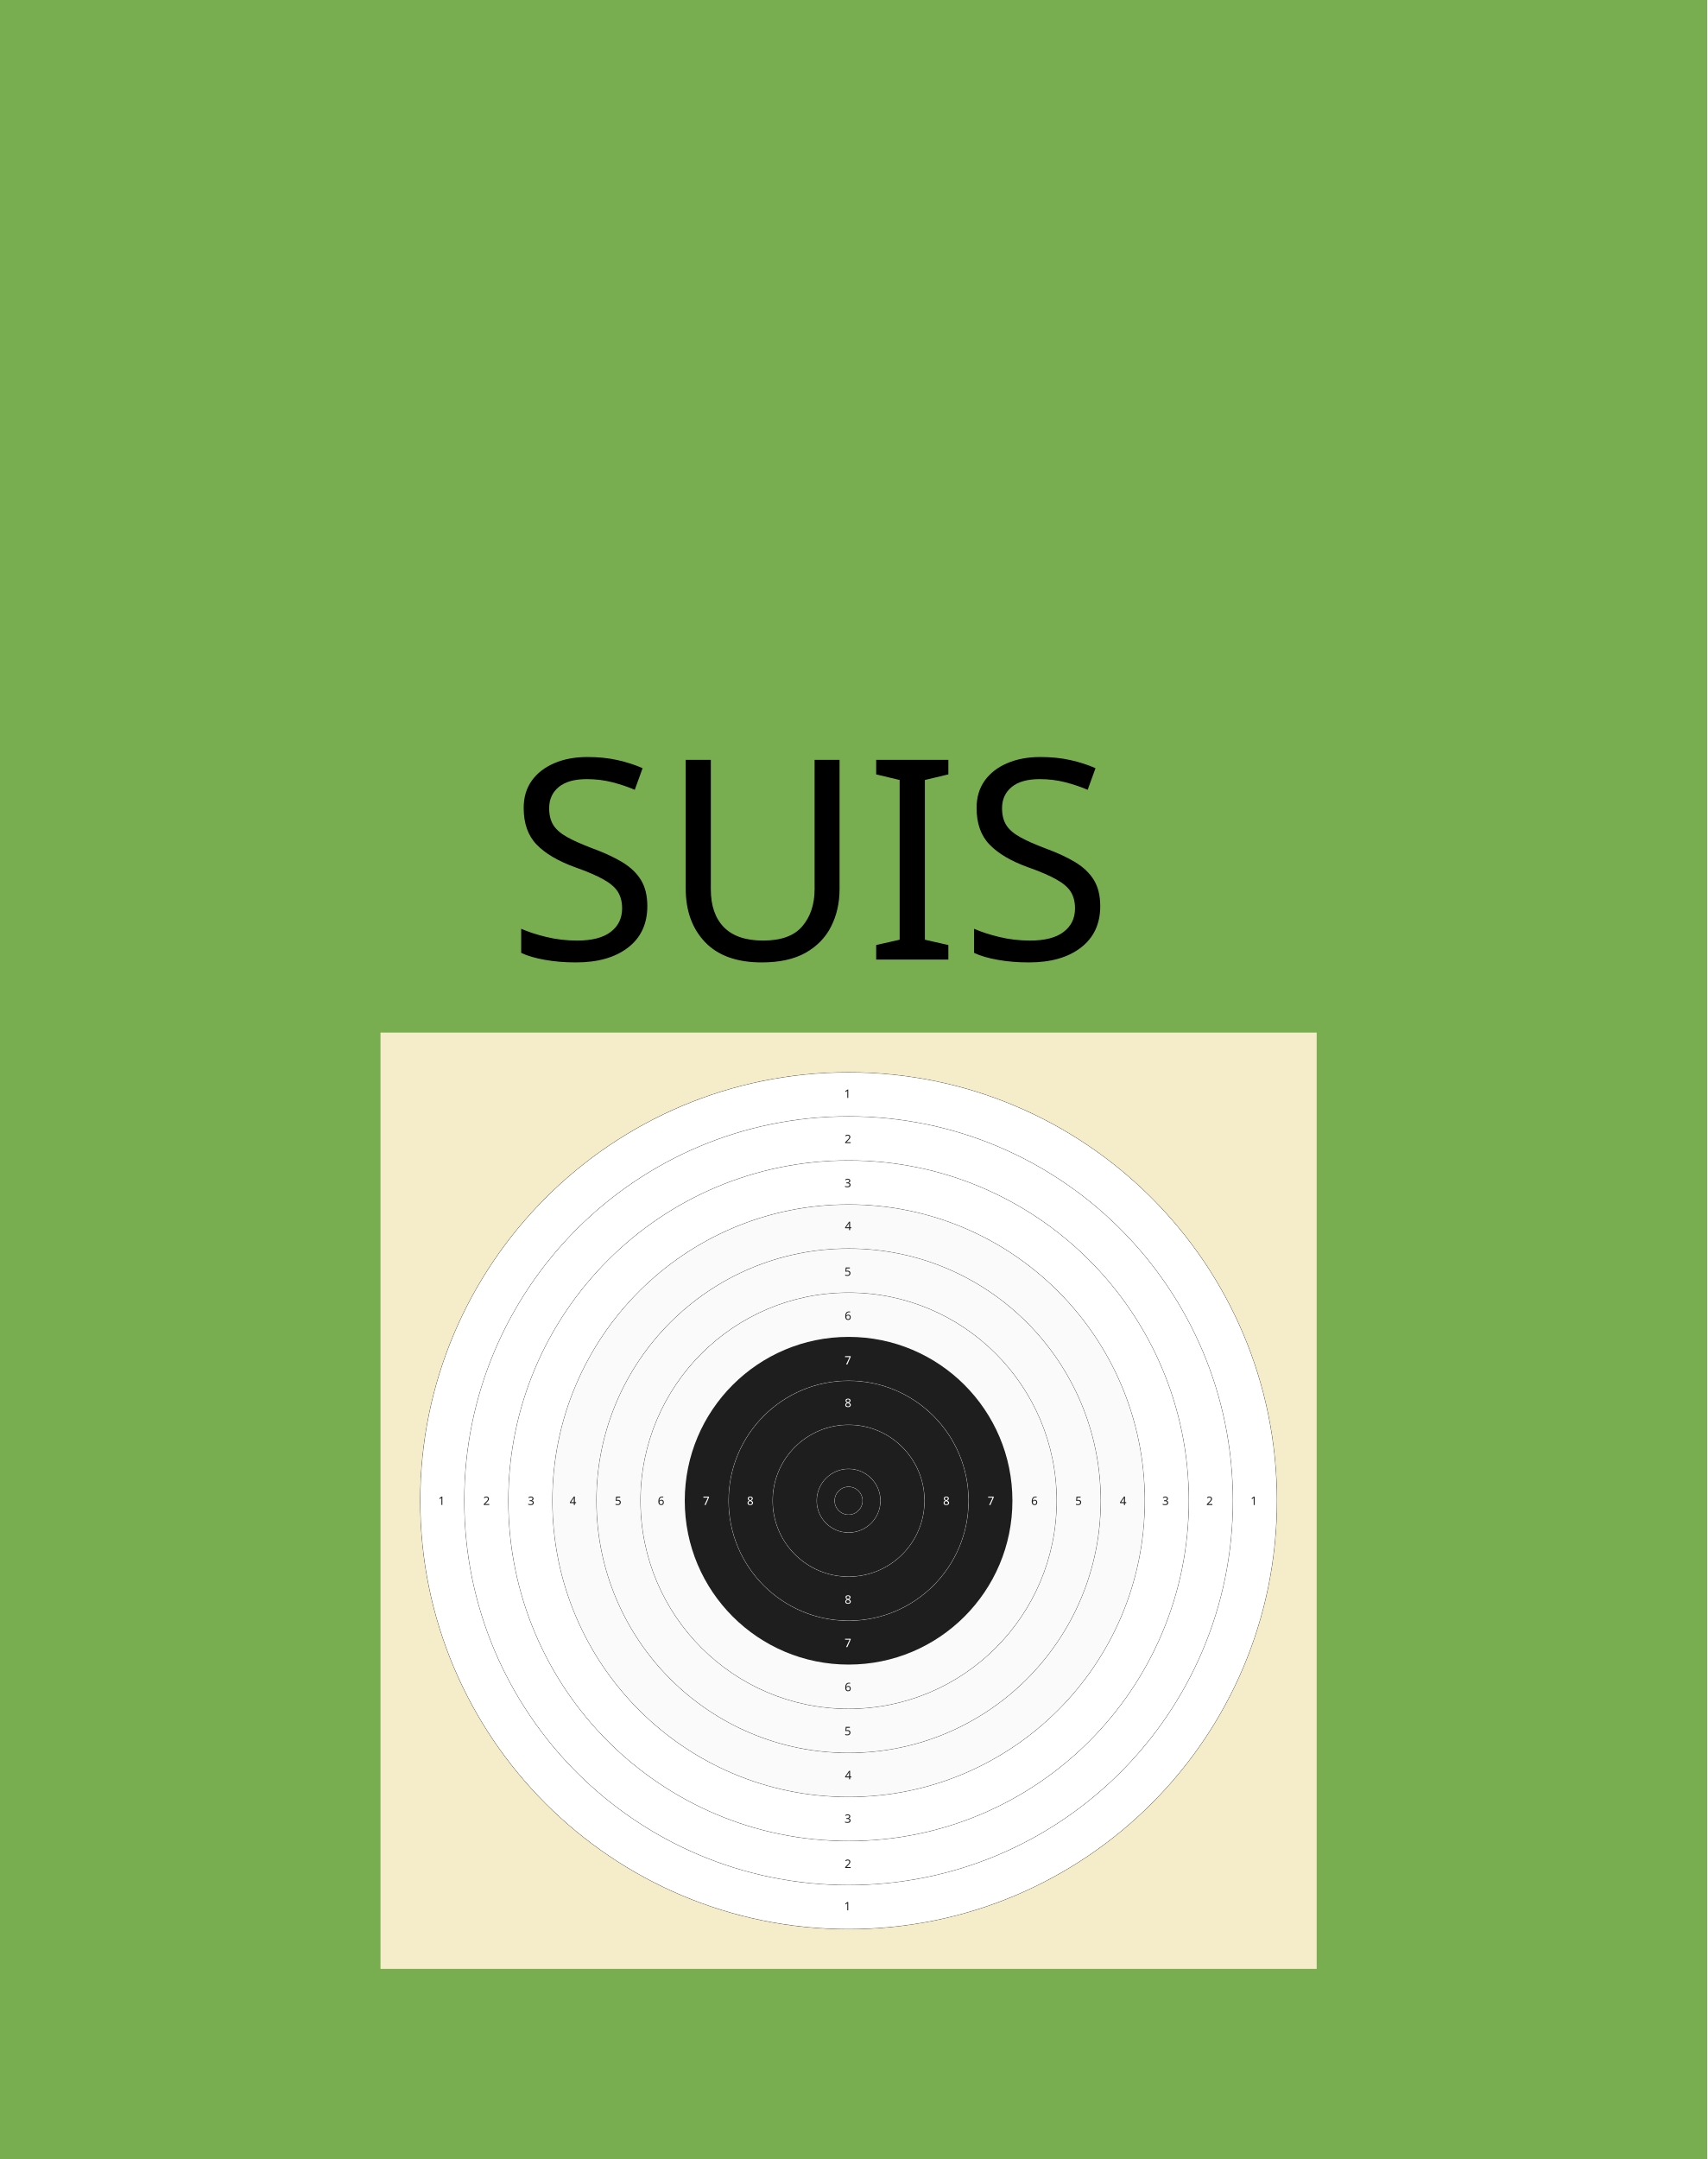
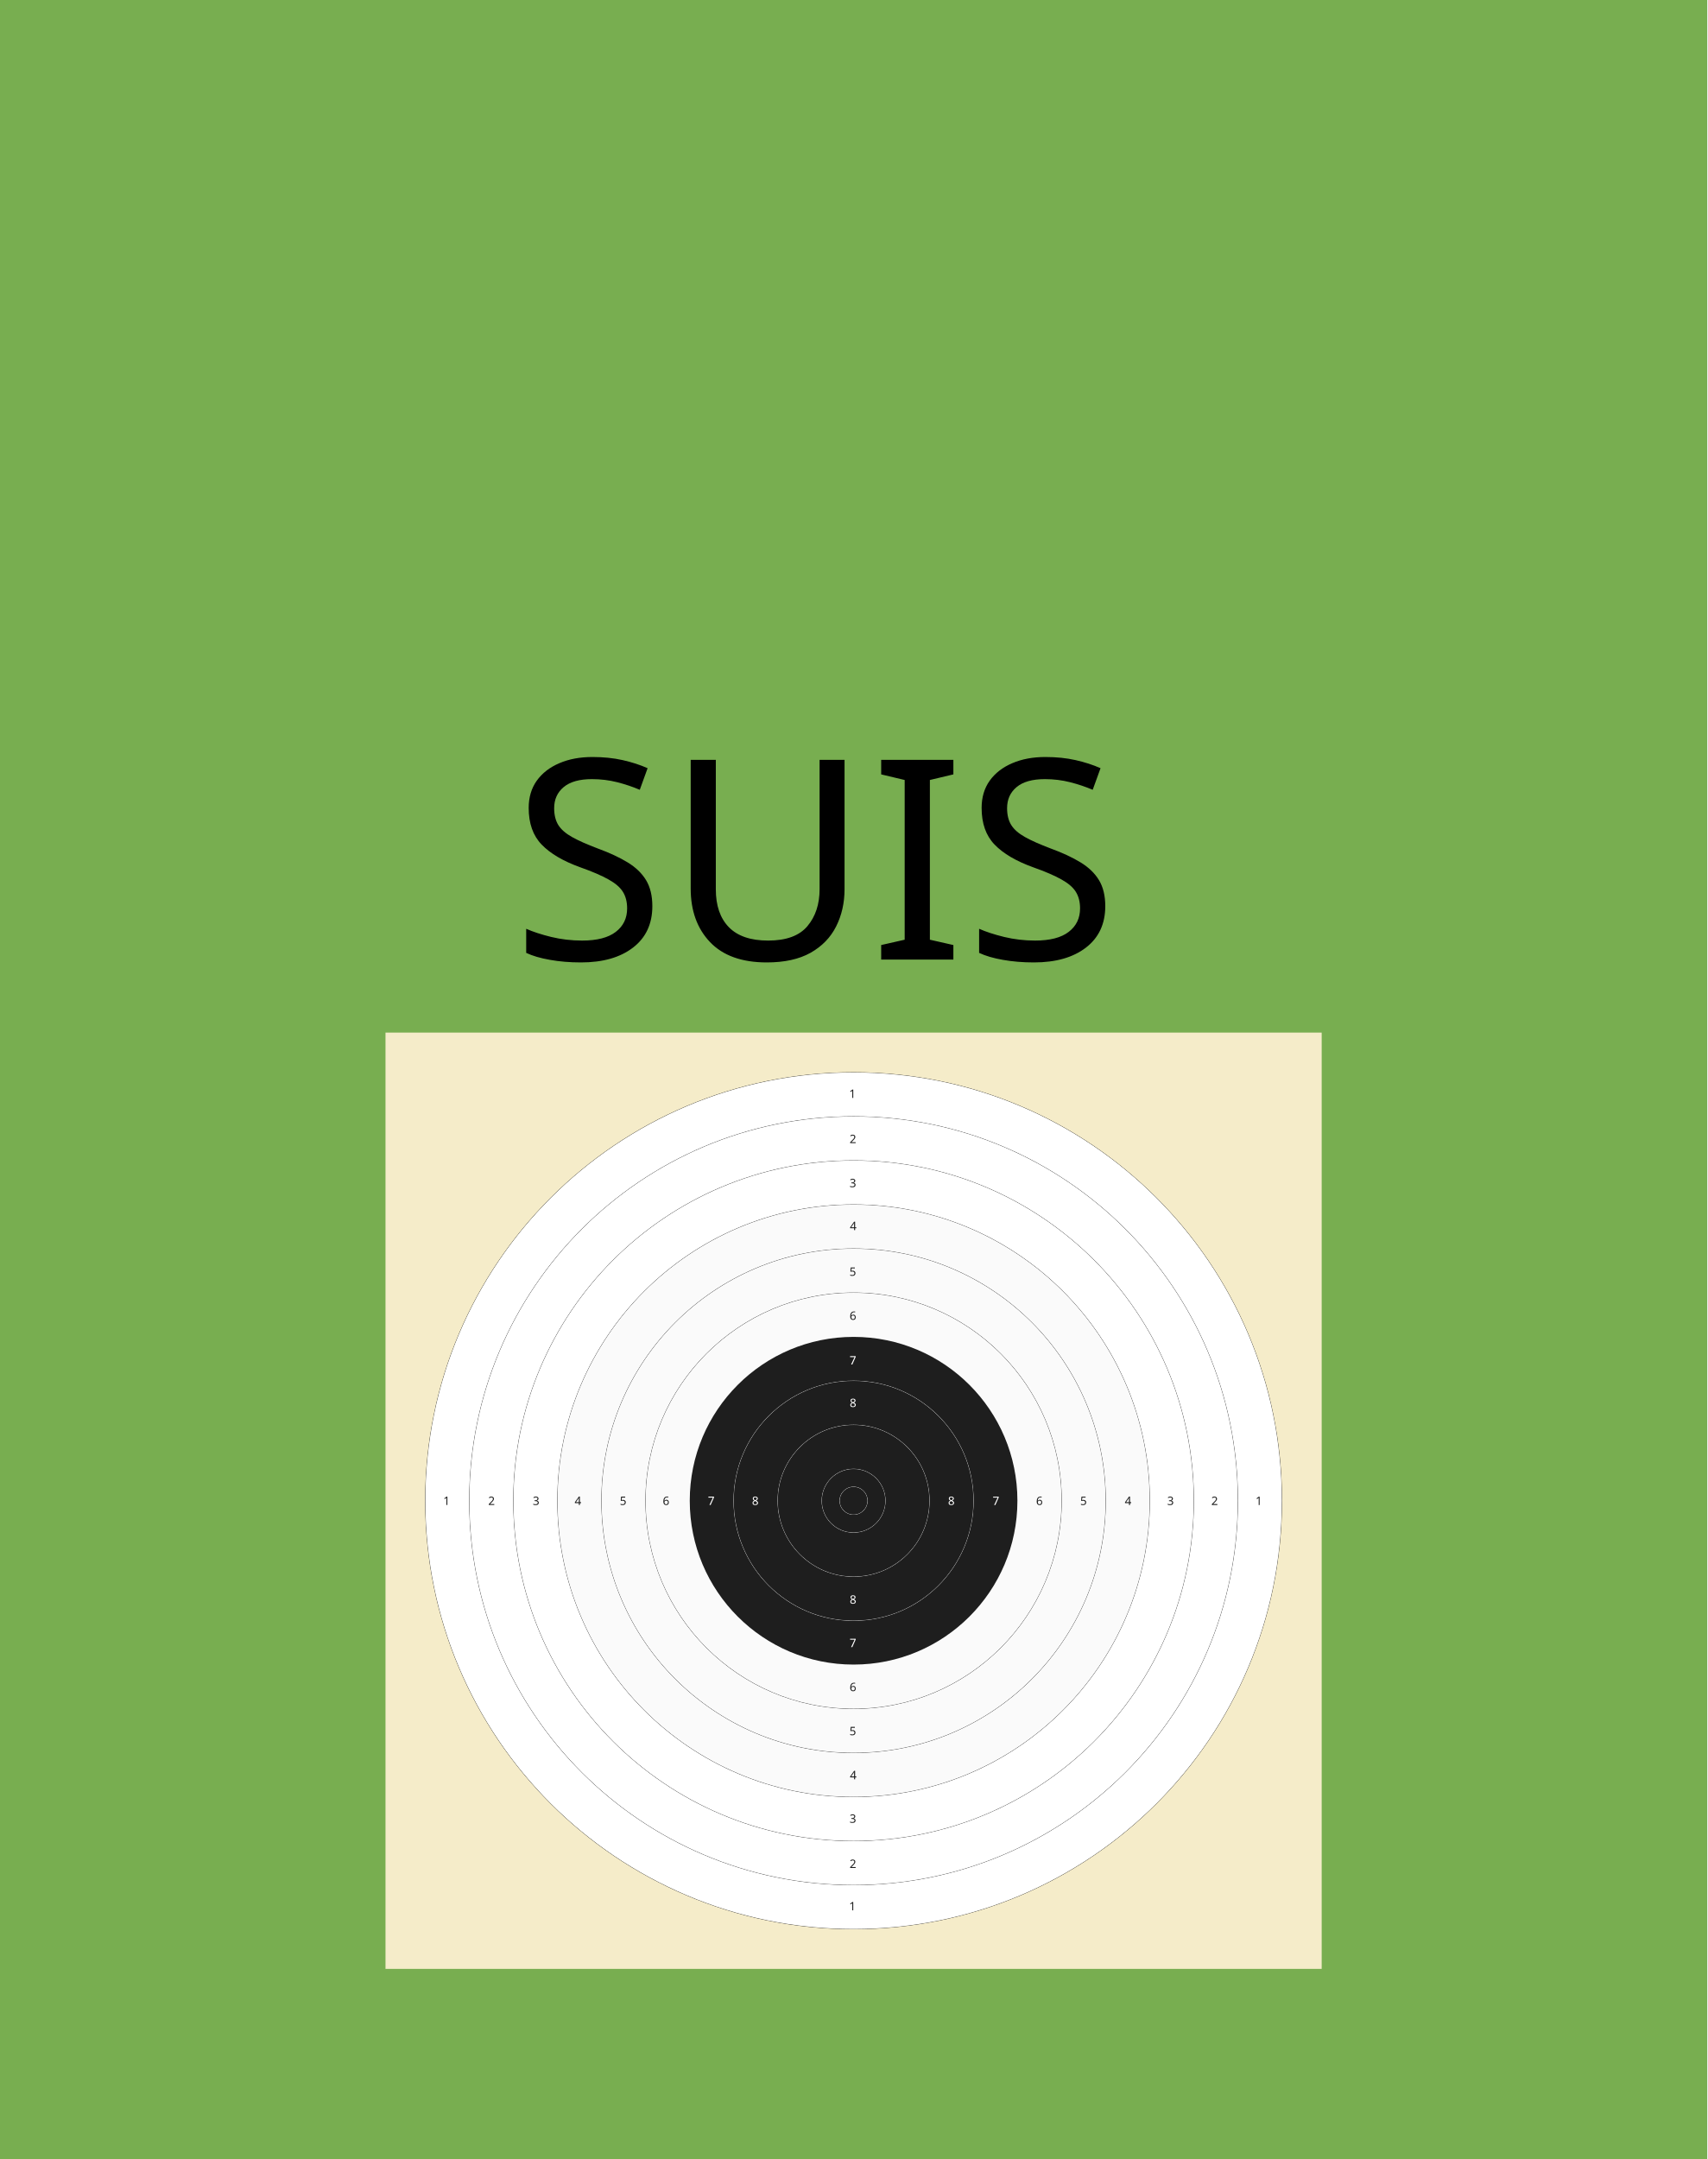
<svg xmlns="http://www.w3.org/2000/svg" width="310mm" height="392mm" viewBox="0 0 310 392" version="1.1" id="svg838">
  <defs id="defs832" />
  <g id="layer1" transform="translate(0,95)">
    <g id="g866" transform="translate(-1502.696,-367.7371)">
      <rect y="272.737" x="1502.696" height="392" width="310" id="rect839" style="opacity:1;fill:#78ae50;fill-opacity:1;stroke:none;stroke-width:0.195;stroke-linecap:round;stroke-linejoin:round;stroke-miterlimit:4;stroke-dasharray:none;stroke-opacity:1;paint-order:markers stroke fill" />
-       <rect y="460.219" x="1571.789" height="170" width="170" id="rect848" style="opacity:1;fill:#f5ecc9;fill-opacity:1;stroke:none;stroke-width:0.123;stroke-linecap:round;stroke-linejoin:round;stroke-miterlimit:4;stroke-dasharray:none;stroke-opacity:1;paint-order:markers stroke fill" />
-       <g transform="matrix(0.09326425,0,0,0.09326425,1833.851,480.6152)" id="g835" style="stroke:#ffffff;stroke-width:0.933;stroke-miterlimit:4;stroke-dasharray:none;stroke-opacity:1">
+       <rect y="460.219" x="1572.696" height="170" width="170" id="rect848" style="opacity:1;fill:#f5ecc9;fill-opacity:1;stroke:none;stroke-width:0.123;stroke-linecap:round;stroke-linejoin:round;stroke-miterlimit:4;stroke-dasharray:none;stroke-opacity:1;paint-order:markers stroke fill" />
+       <g transform="matrix(0.09326425,0,0,0.09326425,1834.758,480.6152)" id="g835" style="stroke:#ffffff;stroke-width:0.933;stroke-miterlimit:4;stroke-dasharray:none;stroke-opacity:1">
        <circle cy="692.693" cx="-1898.499" id="circle926" style="opacity:1;fill:#ffffff;fill-opacity:1;stroke:#1e1e1e;stroke-width:1.074;stroke-linecap:round;stroke-linejoin:round;stroke-miterlimit:4;stroke-dasharray:none;stroke-opacity:1;paint-order:markers stroke fill" r="833.652" />
        <circle r="747.874" style="opacity:1;fill:#ffffff;fill-opacity:1;stroke:#1e1e1e;stroke-width:1.074;stroke-linecap:round;stroke-linejoin:round;stroke-miterlimit:4;stroke-dasharray:none;stroke-opacity:1;paint-order:markers stroke fill" id="circle924" cx="-1898.499" cy="692.693" />
        <circle cy="692.693" cx="-1898.499" id="ellipse922" style="opacity:1;fill:#ffffff;fill-opacity:1;stroke:#1e1e1e;stroke-width:1.074;stroke-linecap:round;stroke-linejoin:round;stroke-miterlimit:4;stroke-dasharray:none;stroke-opacity:1;paint-order:markers stroke fill" r="662.096" />
        <circle style="opacity:1;fill:#fafafa;fill-opacity:1;stroke:#1e1e1e;stroke-width:1.075;stroke-linecap:round;stroke-linejoin:round;stroke-miterlimit:4;stroke-dasharray:none;stroke-opacity:1;paint-order:markers stroke fill" id="ellipse920" cx="-1898.499" cy="692.693" r="576.318" />
        <circle cy="692.693" cx="-1898.499" id="ellipse918" style="opacity:1;fill:#fafafa;fill-opacity:1;stroke:#1e1e1e;stroke-width:1.075;stroke-linecap:round;stroke-linejoin:round;stroke-miterlimit:4;stroke-dasharray:none;stroke-opacity:1;paint-order:markers stroke fill" r="490.54" />
        <ellipse style="opacity:1;fill:#fafafa;fill-opacity:1;stroke:#1e1e1e;stroke-width:1.076;stroke-linecap:round;stroke-linejoin:round;stroke-miterlimit:4;stroke-dasharray:none;stroke-opacity:1;paint-order:markers stroke fill" id="ellipse915" cx="-1898.499" cy="692.693" rx="404.762" ry="404.745" />
        <circle cy="692.693" cx="-1898.499" id="ellipse909" style="opacity:1;fill:#1e1e1e;fill-opacity:1;stroke:#ffffff;stroke-width:1.079;stroke-linecap:round;stroke-linejoin:round;stroke-miterlimit:4;stroke-dasharray:none;stroke-opacity:1;paint-order:markers stroke fill" r="318.983" />
        <circle style="opacity:1;fill:#1e1e1e;fill-opacity:1;stroke:#ffffff;stroke-width:1.072;stroke-linecap:round;stroke-linejoin:round;stroke-miterlimit:4;stroke-dasharray:none;stroke-opacity:1;paint-order:markers stroke fill" id="ellipse913" cx="-1898.499" cy="692.693" r="233.208" />
        <circle style="opacity:1;fill:#1e1e1e;fill-opacity:1;stroke:#ffffff;stroke-width:1.072;stroke-linecap:round;stroke-linejoin:round;stroke-miterlimit:4;stroke-dasharray:none;stroke-opacity:1;paint-order:markers stroke fill" id="ellipse911" cx="-1898.499" cy="692.693" r="147.431" />
        <ellipse style="opacity:1;fill:#1e1e1e;fill-opacity:1;stroke:#ffffff;stroke-width:1.074;stroke-linecap:round;stroke-linejoin:round;stroke-miterlimit:4;stroke-dasharray:none;stroke-opacity:1;paint-order:markers stroke fill" id="path4581" cx="-1898.499" cy="692.693" rx="61.652" ry="61.649" />
        <ellipse ry="26.805" rx="26.806" cy="692.693" cx="-1898.499" id="ellipse1156" style="opacity:1;fill:#1e1e1e;fill-opacity:1;stroke:#ffffff;stroke-width:1.072;stroke-linecap:round;stroke-linejoin:round;stroke-miterlimit:4;stroke-dasharray:none;stroke-opacity:1;paint-order:markers stroke fill" />
      </g>
-       <text xml:space="preserve" style="font-style:normal;font-weight:normal;font-size:50.8px;line-height:1.25;font-family:sans-serif;letter-spacing:0px;word-spacing:0px;fill:#000000;fill-opacity:1;stroke:none;stroke-width:0.265" x="1594.744" y="446.966" id="text1779">
-         <tspan id="tspan1777" x="1594.744" y="446.966" style="stroke-width:0.265">SUIS</tspan>
+       <text xml:space="preserve" style="font-style:normal;font-weight:normal;font-size:50.8px;line-height:1.25;font-family:sans-serif;letter-spacing:0px;word-spacing:0px;fill:#000000;fill-opacity:1;stroke:none;stroke-width:0.265" x="1595.651" y="446.966" id="text1779">
+         <tspan id="tspan1777" x="1595.651" y="446.966" style="stroke-width:0.265">SUIS</tspan>
      </text>
-       <g id="g1131" style="display:inline">
+       <g id="g1131" style="display:inline" transform="translate(0.9074724)">
        <g id="g936" transform="translate(-7.700047)">
          <text xml:space="preserve" style="font-style:normal;font-weight:normal;font-size:2.117px;line-height:1.25;font-family:sans-serif;letter-spacing:0px;word-spacing:0px;fill:#1e1e1e;fill-opacity:1;stroke:none;stroke-width:0.265" x="1589.974" y="545.993" id="text930">
            <tspan id="tspan928" x="1589.974" y="545.993" style="font-size:2.117px;fill:#1e1e1e;fill-opacity:1;stroke-width:0.265">1</tspan>
          </text>
          <text id="text942" y="545.993" x="1598.132" style="font-style:normal;font-weight:normal;font-size:2.117px;line-height:1.25;font-family:sans-serif;letter-spacing:0px;word-spacing:0px;fill:#1e1e1e;fill-opacity:1;stroke:none;stroke-width:0.265" xml:space="preserve">
            <tspan style="font-size:2.117px;fill:#1e1e1e;fill-opacity:1;stroke-width:0.265" y="545.993" x="1598.132" id="tspan940">2</tspan>
          </text>
          <text xml:space="preserve" style="font-style:normal;font-weight:normal;font-size:2.117px;line-height:1.25;font-family:sans-serif;letter-spacing:0px;word-spacing:0px;fill:#1e1e1e;fill-opacity:1;stroke:none;stroke-width:0.265" x="1606.232" y="545.993" id="text946">
            <tspan id="tspan944" x="1606.232" y="545.993" style="font-size:2.117px;fill:#1e1e1e;fill-opacity:1;stroke-width:0.265">3</tspan>
            <tspan id="tspan948" x="1606.232" y="548.639" style="font-size:2.117px;fill:#1e1e1e;fill-opacity:1;stroke-width:0.265" />
          </text>
          <text id="text954" y="545.993" x="1613.832" style="font-style:normal;font-weight:normal;font-size:2.117px;line-height:1.25;font-family:sans-serif;letter-spacing:0px;word-spacing:0px;fill:#1e1e1e;fill-opacity:1;stroke:none;stroke-width:0.265" xml:space="preserve">
            <tspan style="font-size:2.117px;fill:#1e1e1e;fill-opacity:1;stroke-width:0.265" y="545.993" x="1613.832" id="tspan950">4</tspan>
            <tspan style="font-size:2.117px;fill:#1e1e1e;fill-opacity:1;stroke-width:0.265" y="548.639" x="1613.832" id="tspan952" />
          </text>
          <text xml:space="preserve" style="font-style:normal;font-weight:normal;font-size:2.117px;line-height:1.25;font-family:sans-serif;letter-spacing:0px;word-spacing:0px;fill:#1e1e1e;fill-opacity:1;stroke:none;stroke-width:0.265" x="1622.032" y="545.993" id="text960">
            <tspan id="tspan956" x="1622.032" y="545.993" style="font-size:2.117px;fill:#1e1e1e;fill-opacity:1;stroke-width:0.265">5</tspan>
            <tspan id="tspan958" x="1622.032" y="548.639" style="font-size:2.117px;fill:#1e1e1e;fill-opacity:1;stroke-width:0.265" />
          </text>
          <text id="text966" y="545.993" x="1629.833" style="font-style:normal;font-weight:normal;font-size:2.117px;line-height:1.25;font-family:sans-serif;letter-spacing:0px;word-spacing:0px;fill:#1e1e1e;fill-opacity:1;stroke:none;stroke-width:0.265" xml:space="preserve">
            <tspan style="font-size:2.117px;fill:#1e1e1e;fill-opacity:1;stroke-width:0.265" y="545.993" x="1629.833" id="tspan962">6</tspan>
            <tspan style="font-size:2.117px;fill:#1e1e1e;fill-opacity:1;stroke-width:0.265" y="548.639" x="1629.833" id="tspan964" />
          </text>
          <text xml:space="preserve" style="font-style:normal;font-weight:normal;font-size:2.117px;line-height:1.25;font-family:sans-serif;letter-spacing:0px;word-spacing:0px;fill:#ffffff;fill-opacity:1;stroke:none;stroke-width:0.265" x="1638.033" y="545.993" id="text972">
            <tspan id="tspan968" x="1638.033" y="545.993" style="font-size:2.117px;fill:#ffffff;fill-opacity:1;stroke-width:0.265">7</tspan>
            <tspan id="tspan970" x="1638.033" y="548.639" style="font-size:2.117px;fill:#ffffff;fill-opacity:1;stroke-width:0.265" />
          </text>
          <text id="text978" y="545.993" x="1646.033" style="font-style:normal;font-weight:normal;font-size:2.117px;line-height:1.25;font-family:sans-serif;letter-spacing:0px;word-spacing:0px;fill:#ffffff;fill-opacity:1;stroke:none;stroke-width:0.265" xml:space="preserve">
            <tspan id="tspan980" style="font-size:2.117px;fill:#ffffff;fill-opacity:1;stroke-width:0.265" y="545.993" x="1646.033">8</tspan>
            <tspan style="font-size:2.117px;fill:#ffffff;fill-opacity:1;stroke-width:0.265" y="548.639" x="1646.033" id="tspan976" />
          </text>
        </g>
        <g transform="translate(36.79969,0.2998958)" id="g1028">
          <text id="text986" y="545.693" x="1692.973" style="font-style:normal;font-weight:normal;font-size:2.117px;line-height:1.25;font-family:sans-serif;letter-spacing:0px;word-spacing:0px;fill:#1e1e1e;fill-opacity:1;stroke:none;stroke-width:0.265" xml:space="preserve">
            <tspan style="font-size:2.117px;fill:#1e1e1e;fill-opacity:1;stroke-width:0.265" y="545.693" x="1692.973" id="tspan984">1</tspan>
          </text>
          <text xml:space="preserve" style="font-style:normal;font-weight:normal;font-size:2.117px;line-height:1.25;font-family:sans-serif;letter-spacing:0px;word-spacing:0px;fill:#1e1e1e;fill-opacity:1;stroke:none;stroke-width:0.265" x="1684.932" y="545.693" id="text990">
            <tspan id="tspan988" x="1684.932" y="545.693" style="font-size:2.117px;fill:#1e1e1e;fill-opacity:1;stroke-width:0.265">2</tspan>
          </text>
          <text id="text996" y="545.693" x="1676.932" style="font-style:normal;font-weight:normal;font-size:2.117px;line-height:1.25;font-family:sans-serif;letter-spacing:0px;word-spacing:0px;fill:#1e1e1e;fill-opacity:1;stroke:none;stroke-width:0.265" xml:space="preserve">
            <tspan style="font-size:2.117px;fill:#1e1e1e;fill-opacity:1;stroke-width:0.265" y="545.693" x="1676.932" id="tspan992">3</tspan>
            <tspan style="font-size:2.117px;fill:#1e1e1e;fill-opacity:1;stroke-width:0.265" y="548.339" x="1676.932" id="tspan994" />
          </text>
          <text xml:space="preserve" style="font-style:normal;font-weight:normal;font-size:2.117px;line-height:1.25;font-family:sans-serif;letter-spacing:0px;word-spacing:0px;fill:#1e1e1e;fill-opacity:1;stroke:none;stroke-width:0.265" x="1669.232" y="545.693" id="text1002">
            <tspan id="tspan998" x="1669.232" y="545.693" style="font-size:2.117px;fill:#1e1e1e;fill-opacity:1;stroke-width:0.265">4</tspan>
            <tspan id="tspan1000" x="1669.232" y="548.339" style="font-size:2.117px;fill:#1e1e1e;fill-opacity:1;stroke-width:0.265" />
          </text>
          <text id="text1008" y="545.693" x="1661.132" style="font-style:normal;font-weight:normal;font-size:2.117px;line-height:1.25;font-family:sans-serif;letter-spacing:0px;word-spacing:0px;fill:#1e1e1e;fill-opacity:1;stroke:none;stroke-width:0.265" xml:space="preserve">
            <tspan style="font-size:2.117px;fill:#1e1e1e;fill-opacity:1;stroke-width:0.265" y="545.693" x="1661.132" id="tspan1004">5</tspan>
            <tspan style="font-size:2.117px;fill:#1e1e1e;fill-opacity:1;stroke-width:0.265" y="548.339" x="1661.132" id="tspan1006" />
          </text>
          <text xml:space="preserve" style="font-style:normal;font-weight:normal;font-size:2.117px;line-height:1.25;font-family:sans-serif;letter-spacing:0px;word-spacing:0px;fill:#1e1e1e;fill-opacity:1;stroke:none;stroke-width:0.265" x="1653.133" y="545.693" id="text1014">
            <tspan id="tspan1010" x="1653.133" y="545.693" style="font-size:2.117px;fill:#1e1e1e;fill-opacity:1;stroke-width:0.265">6</tspan>
            <tspan id="tspan1012" x="1653.133" y="548.339" style="font-size:2.117px;fill:#1e1e1e;fill-opacity:1;stroke-width:0.265" />
          </text>
          <text id="text1020" y="545.693" x="1645.233" style="font-style:normal;font-weight:normal;font-size:2.117px;line-height:1.25;font-family:sans-serif;letter-spacing:0px;word-spacing:0px;fill:#ffffff;fill-opacity:1;stroke:none;stroke-width:0.265" xml:space="preserve">
            <tspan style="font-size:2.117px;fill:#ffffff;fill-opacity:1;stroke-width:0.265" y="545.693" x="1645.233" id="tspan1016">7</tspan>
            <tspan style="font-size:2.117px;fill:#ffffff;fill-opacity:1;stroke-width:0.265" y="548.339" x="1645.233" id="tspan1018" />
          </text>
          <text xml:space="preserve" style="font-style:normal;font-weight:normal;font-size:2.117px;line-height:1.25;font-family:sans-serif;letter-spacing:0px;word-spacing:0px;fill:#ffffff;fill-opacity:1;stroke:none;stroke-width:0.265" x="1637.133" y="545.693" id="text1026">
            <tspan x="1637.133" y="545.693" style="font-size:2.117px;fill:#ffffff;fill-opacity:1;stroke-width:0.265" id="tspan1022">8</tspan>
            <tspan id="tspan1024" x="1637.133" y="548.339" style="font-size:2.117px;fill:#ffffff;fill-opacity:1;stroke-width:0.265" />
          </text>
        </g>
        <g transform="translate(0,9.599632)" id="g1132">
          <text id="text1090" y="609.993" x="1655.974" style="font-style:normal;font-weight:normal;font-size:2.117px;line-height:1.25;font-family:sans-serif;letter-spacing:0px;word-spacing:0px;fill:#1e1e1e;fill-opacity:1;stroke:none;stroke-width:0.265" xml:space="preserve">
            <tspan style="font-size:2.117px;fill:#1e1e1e;fill-opacity:1;stroke-width:0.265" y="609.993" x="1655.974" id="tspan1088">1</tspan>
          </text>
          <text xml:space="preserve" style="font-style:normal;font-weight:normal;font-size:2.117px;line-height:1.25;font-family:sans-serif;letter-spacing:0px;word-spacing:0px;fill:#1e1e1e;fill-opacity:1;stroke:none;stroke-width:0.265" x="1656.055" y="602.293" id="text1094">
            <tspan id="tspan1092" x="1656.055" y="602.293" style="font-size:2.117px;fill:#1e1e1e;fill-opacity:1;stroke-width:0.265">2</tspan>
          </text>
          <text id="text1100" y="594.093" x="1656.051" style="font-style:normal;font-weight:normal;font-size:2.117px;line-height:1.25;font-family:sans-serif;letter-spacing:0px;word-spacing:0px;fill:#1e1e1e;fill-opacity:1;stroke:none;stroke-width:0.265" xml:space="preserve">
            <tspan style="font-size:2.117px;fill:#1e1e1e;fill-opacity:1;stroke-width:0.265" y="594.093" x="1656.051" id="tspan1096">3</tspan>
            <tspan style="font-size:2.117px;fill:#1e1e1e;fill-opacity:1;stroke-width:0.265" y="596.739" x="1656.051" id="tspan1098" />
          </text>
          <text xml:space="preserve" style="font-style:normal;font-weight:normal;font-size:2.117px;line-height:1.25;font-family:sans-serif;letter-spacing:0px;word-spacing:0px;fill:#1e1e1e;fill-opacity:1;stroke:none;stroke-width:0.265" x="1656.113" y="586.193" id="text1106">
            <tspan id="tspan1102" x="1656.113" y="586.193" style="font-size:2.117px;fill:#1e1e1e;fill-opacity:1;stroke-width:0.265">4</tspan>
            <tspan id="tspan1104" x="1656.113" y="588.839" style="font-size:2.117px;fill:#1e1e1e;fill-opacity:1;stroke-width:0.265" />
          </text>
          <text id="text1112" y="578.193" x="1656.037" style="font-style:normal;font-weight:normal;font-size:2.117px;line-height:1.25;font-family:sans-serif;letter-spacing:0px;word-spacing:0px;fill:#1e1e1e;fill-opacity:1;stroke:none;stroke-width:0.265" xml:space="preserve">
            <tspan style="font-size:2.117px;fill:#1e1e1e;fill-opacity:1;stroke-width:0.265" y="578.193" x="1656.037" id="tspan1108">5</tspan>
            <tspan style="font-size:2.117px;fill:#1e1e1e;fill-opacity:1;stroke-width:0.265" y="580.839" x="1656.037" id="tspan1110" />
          </text>
          <text xml:space="preserve" style="font-style:normal;font-weight:normal;font-size:2.117px;line-height:1.25;font-family:sans-serif;letter-spacing:0px;word-spacing:0px;fill:#1e1e1e;fill-opacity:1;stroke:none;stroke-width:0.265" x="1656.071" y="570.193" id="text1118">
            <tspan id="tspan1114" x="1656.071" y="570.193" style="font-size:2.117px;fill:#1e1e1e;fill-opacity:1;stroke-width:0.265">6</tspan>
            <tspan id="tspan1116" x="1656.071" y="572.839" style="font-size:2.117px;fill:#1e1e1e;fill-opacity:1;stroke-width:0.265" />
          </text>
          <text id="text1124" y="562.193" x="1656.06" style="font-style:normal;font-weight:normal;font-size:2.117px;line-height:1.25;font-family:sans-serif;letter-spacing:0px;word-spacing:0px;fill:#ffffff;fill-opacity:1;stroke:none;stroke-width:0.265" xml:space="preserve">
            <tspan style="font-size:2.117px;fill:#ffffff;fill-opacity:1;stroke-width:0.265" y="562.193" x="1656.06" id="tspan1120">7</tspan>
            <tspan style="font-size:2.117px;fill:#ffffff;fill-opacity:1;stroke-width:0.265" y="564.839" x="1656.06" id="tspan1122" />
          </text>
          <text xml:space="preserve" style="font-style:normal;font-weight:normal;font-size:2.117px;line-height:1.25;font-family:sans-serif;letter-spacing:0px;word-spacing:0px;fill:#ffffff;fill-opacity:1;stroke:none;stroke-width:0.265" x="1656.082" y="554.32" id="text1130">
            <tspan x="1656.082" y="554.32" style="font-size:2.117px;fill:#ffffff;fill-opacity:1;stroke-width:0.265" id="tspan1126">8</tspan>
            <tspan id="tspan1128" x="1656.082" y="556.966" style="font-size:2.117px;fill:#ffffff;fill-opacity:1;stroke-width:0.265" />
          </text>
        </g>
        <g transform="translate(-0.2426066,-27.00908)" id="g1074">
          <text id="text1032" y="499.093" x="1656.217" style="font-style:normal;font-weight:normal;font-size:2.117px;line-height:1.25;font-family:sans-serif;letter-spacing:0px;word-spacing:0px;fill:#1e1e1e;fill-opacity:1;stroke:none;stroke-width:0.265" xml:space="preserve">
            <tspan style="font-size:2.117px;fill:#1e1e1e;fill-opacity:1;stroke-width:0.265" y="499.093" x="1656.217" id="tspan1030">1</tspan>
          </text>
          <text xml:space="preserve" style="font-style:normal;font-weight:normal;font-size:2.117px;line-height:1.25;font-family:sans-serif;letter-spacing:0px;word-spacing:0px;fill:#1e1e1e;fill-opacity:1;stroke:none;stroke-width:0.265" x="1656.297" y="507.293" id="text1036">
            <tspan id="tspan1034" x="1656.297" y="507.293" style="font-size:2.117px;fill:#1e1e1e;fill-opacity:1;stroke-width:0.265">2</tspan>
          </text>
          <text id="text1042" y="515.293" x="1656.293" style="font-style:normal;font-weight:normal;font-size:2.117px;line-height:1.25;font-family:sans-serif;letter-spacing:0px;word-spacing:0px;fill:#1e1e1e;fill-opacity:1;stroke:none;stroke-width:0.265" xml:space="preserve">
            <tspan style="font-size:2.117px;fill:#1e1e1e;fill-opacity:1;stroke-width:0.265" y="515.293" x="1656.293" id="tspan1038">3</tspan>
            <tspan style="font-size:2.117px;fill:#1e1e1e;fill-opacity:1;stroke-width:0.265" y="517.939" x="1656.293" id="tspan1040" />
          </text>
          <text xml:space="preserve" style="font-style:normal;font-weight:normal;font-size:2.117px;line-height:1.25;font-family:sans-serif;letter-spacing:0px;word-spacing:0px;fill:#1e1e1e;fill-opacity:1;stroke:none;stroke-width:0.265" x="1656.355" y="523.093" id="text1048">
            <tspan id="tspan1044" x="1656.355" y="523.093" style="font-size:2.117px;fill:#1e1e1e;fill-opacity:1;stroke-width:0.265">4</tspan>
            <tspan id="tspan1046" x="1656.355" y="525.739" style="font-size:2.117px;fill:#1e1e1e;fill-opacity:1;stroke-width:0.265" />
          </text>
          <text id="text1054" y="531.393" x="1656.279" style="font-style:normal;font-weight:normal;font-size:2.117px;line-height:1.25;font-family:sans-serif;letter-spacing:0px;word-spacing:0px;fill:#1e1e1e;fill-opacity:1;stroke:none;stroke-width:0.265" xml:space="preserve">
            <tspan style="font-size:2.117px;fill:#1e1e1e;fill-opacity:1;stroke-width:0.265" y="531.393" x="1656.279" id="tspan1050">5</tspan>
            <tspan style="font-size:2.117px;fill:#1e1e1e;fill-opacity:1;stroke-width:0.265" y="534.039" x="1656.279" id="tspan1052" />
          </text>
          <text xml:space="preserve" style="font-style:normal;font-weight:normal;font-size:2.117px;line-height:1.25;font-family:sans-serif;letter-spacing:0px;word-spacing:0px;fill:#1e1e1e;fill-opacity:1;stroke:none;stroke-width:0.265" x="1656.314" y="539.393" id="text1060">
            <tspan id="tspan1056" x="1656.314" y="539.393" style="font-size:2.117px;fill:#1e1e1e;fill-opacity:1;stroke-width:0.265">6</tspan>
            <tspan id="tspan1058" x="1656.314" y="542.039" style="font-size:2.117px;fill:#1e1e1e;fill-opacity:1;stroke-width:0.265" />
          </text>
          <text id="text1066" y="547.493" x="1656.302" style="font-style:normal;font-weight:normal;font-size:2.117px;line-height:1.25;font-family:sans-serif;letter-spacing:0px;word-spacing:0px;fill:#ffffff;fill-opacity:1;stroke:none;stroke-width:0.265" xml:space="preserve">
            <tspan style="font-size:2.117px;fill:#ffffff;fill-opacity:1;stroke-width:0.265" y="547.493" x="1656.302" id="tspan1062">7</tspan>
            <tspan style="font-size:2.117px;fill:#ffffff;fill-opacity:1;stroke-width:0.265" y="550.139" x="1656.302" id="tspan1064" />
          </text>
          <text xml:space="preserve" style="font-style:normal;font-weight:normal;font-size:2.117px;line-height:1.25;font-family:sans-serif;letter-spacing:0px;word-spacing:0px;fill:#ffffff;fill-opacity:1;stroke:none;stroke-width:0.265" x="1656.324" y="555.22" id="text1072">
            <tspan x="1656.324" y="555.22" style="font-size:2.117px;fill:#ffffff;fill-opacity:1;stroke-width:0.265" id="tspan1068">8</tspan>
            <tspan id="tspan1070" x="1656.324" y="557.866" style="font-size:2.117px;fill:#ffffff;fill-opacity:1;stroke-width:0.265" />
          </text>
        </g>
      </g>
    </g>
  </g>
</svg>
